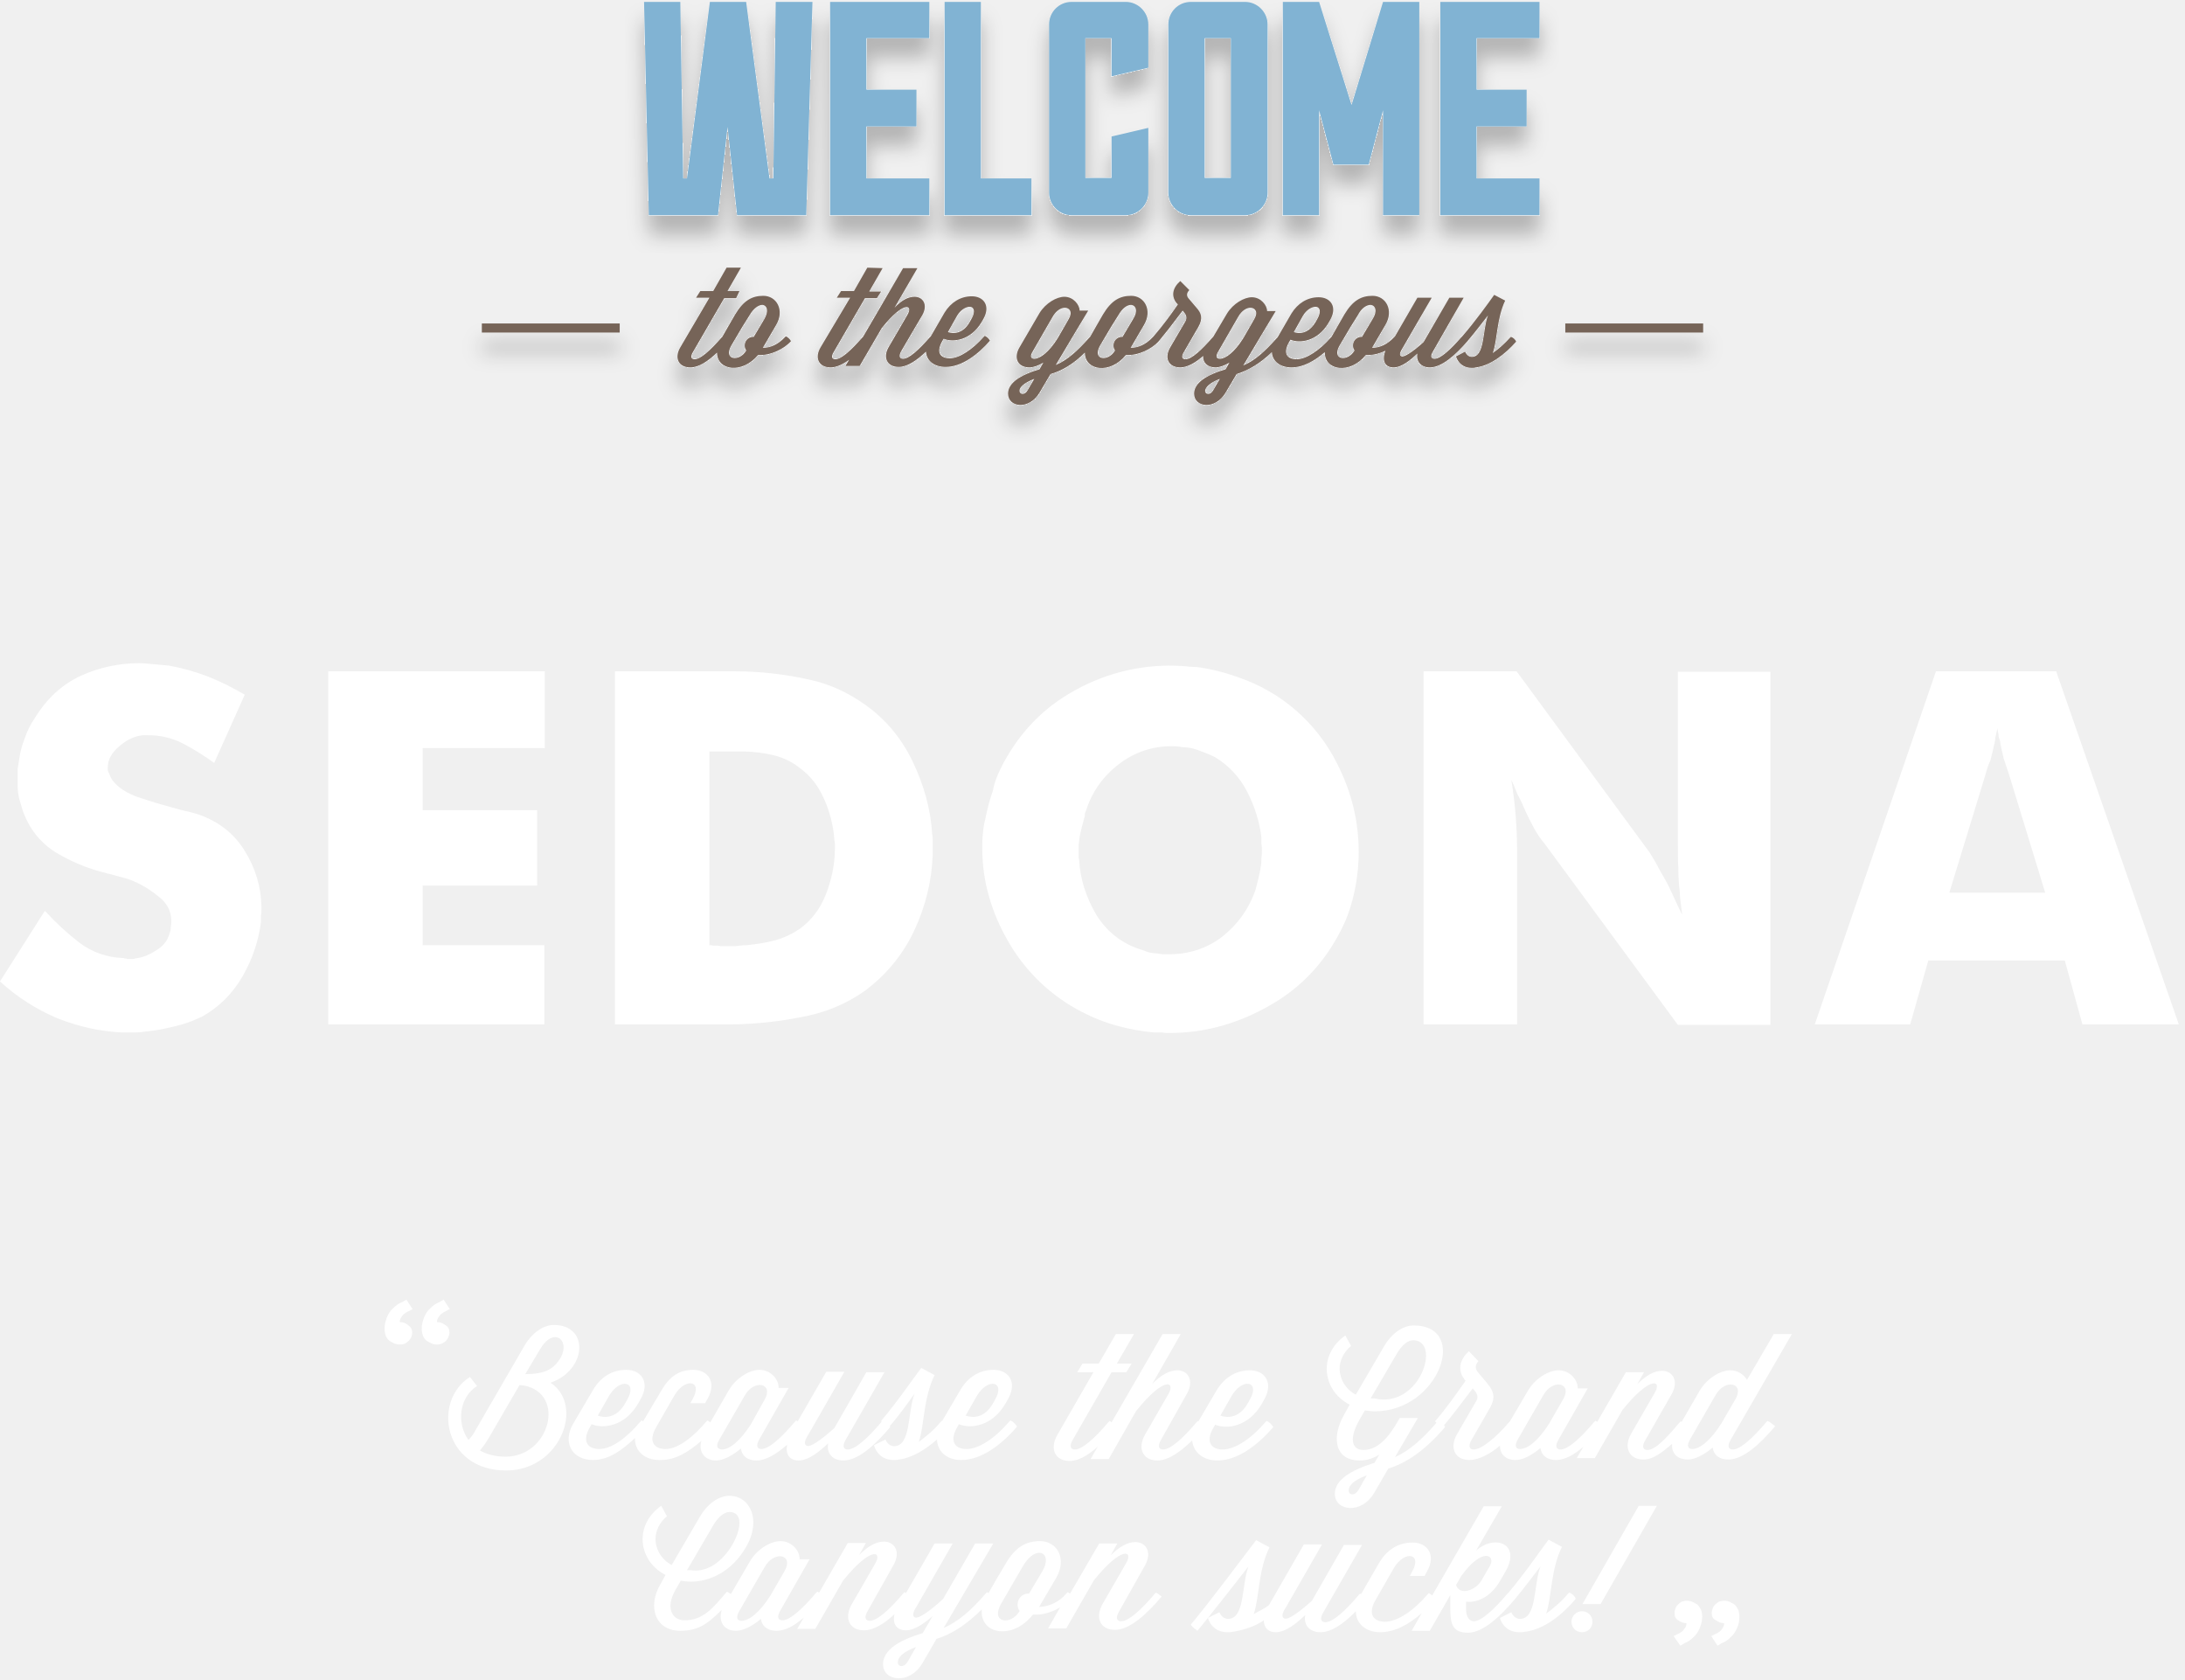
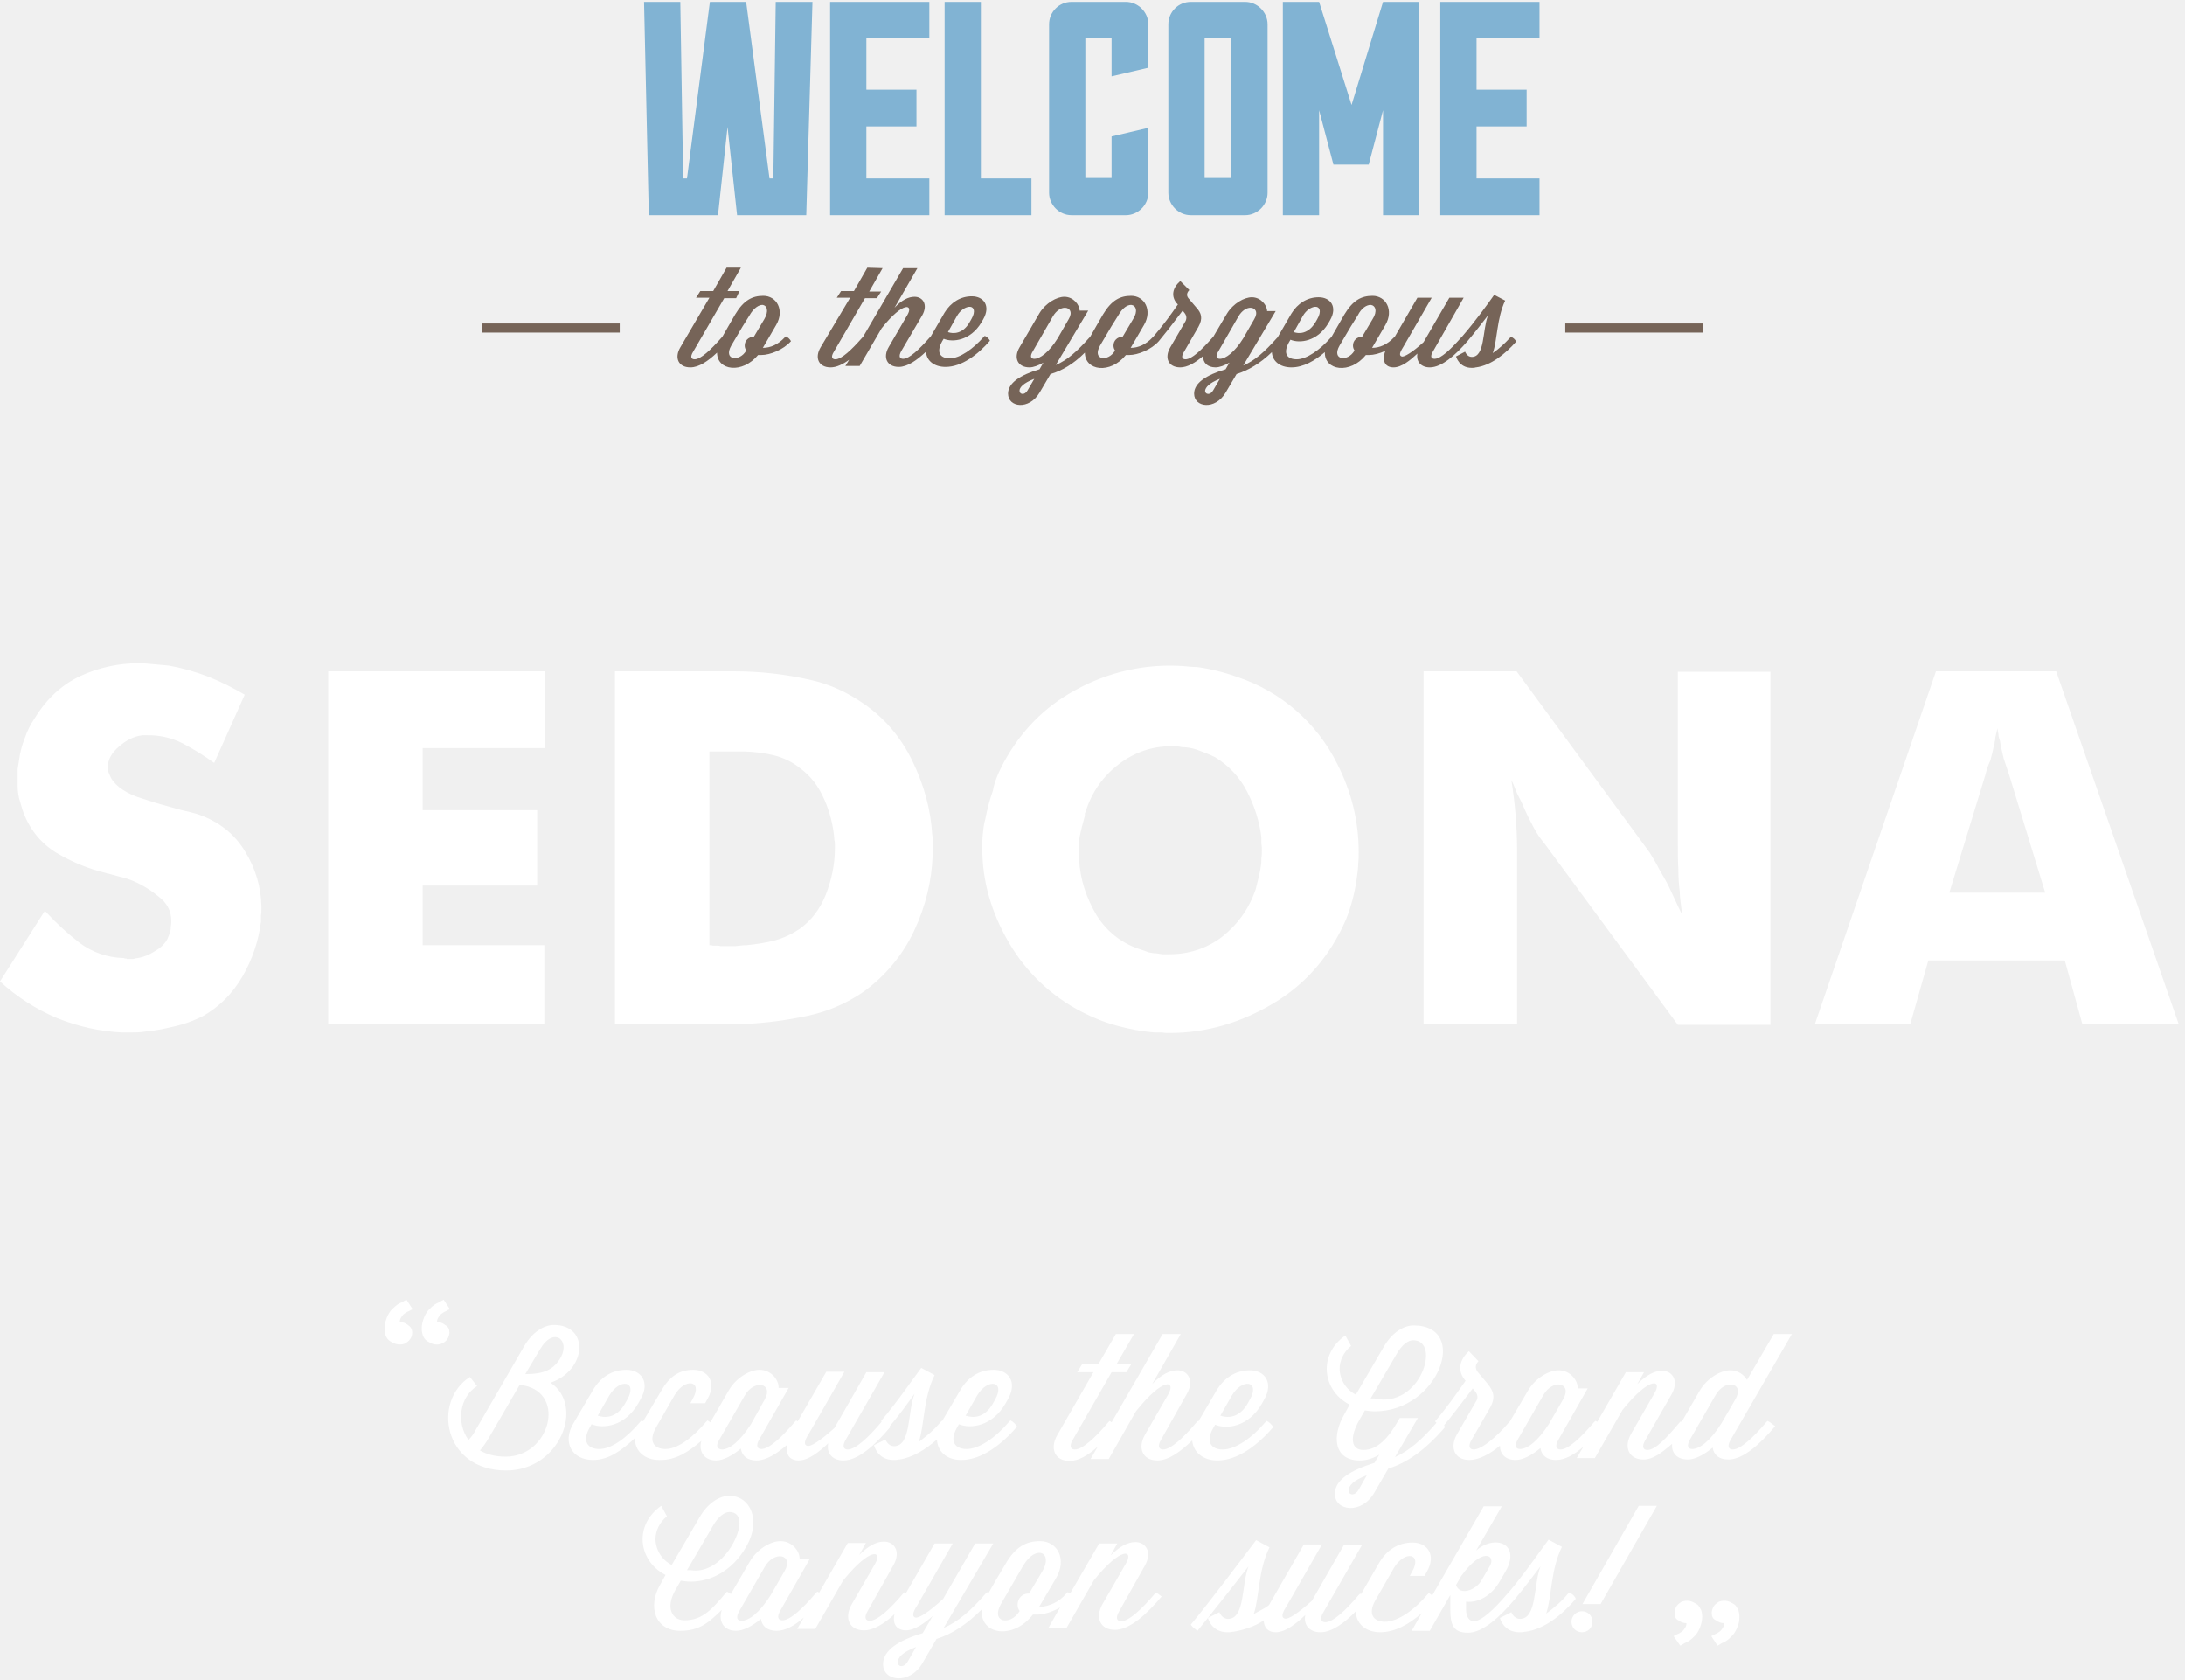
- <svg xmlns="http://www.w3.org/2000/svg" width="458" height="352" fill="none">
-   <g filter="url(#a)">
-     <path d="m152.3 56.1-2.8 4.9h-2.7l-.9 1.4h2.8l-6.1 10.4c-1.3 2.2-.4 4.2 2.1 4.2 1.8 0 3.7-1.3 5.6-3.1 0 3.8 5.3 4.5 8.6.5h.7c1.8 0 4.6-1.1 6.2-2.9-.2-.4-.7-.9-1.1-1l-.2.2c-1.4 1.5-3 2.2-4.6 2.2l2.8-4.8c1.8-3.1.1-6.1-2.7-6.1-2.3 0-4.1.9-5.9 3.9l-1.5 2.6-1.2 2.1-.2.2c-2.2 2.5-4.3 4.5-5.6 4.5-.7 0-1-.5-.3-1.6l6.5-11.2h2.5l.7-1.5h-2.5l2.8-4.9h-3Zm7.5 7.8c1 .1 1.4 1.3.4 3l-2.2 3.7h-.1c-1 0-1.8.8-1.8 1.8 0 .4.1.7.3 1v.1c-1.4 2.4-4.9 2-3.1-1.1l2.3-3.9 1.5-2.4c.9-1.6 2-2.2 2.7-2.2Zm22-7.8L179 61h-2.7l-.9 1.4h2.8L172 72.8c-1.3 2.2-.4 4.2 2.1 4.2 1.2 0 2.5-.6 3.9-1.6l-.8 1.3h3l4.6-7.9c4.6-5.8 6.7-5 5.4-2.8l-3.9 6.7c-1.3 2.2-.4 4.2 2.1 4.2 1.8 0 3.8-1.4 5.7-3.2.1 1.9 1.7 3.2 4.1 3.2 3.4 0 6.8-2.6 9.3-5.5-.2-.4-.7-.9-1.1-1l-.2.2c-2.2 2.5-5 4.5-7.1 4.5-1.9 0-3-1.1-1.6-3.6l.3-.5c1.9.8 5.6.4 7.9-3.4l.4-.7c1.6-2.8.1-4.8-2.4-4.8-2.4 0-4.4 1.3-5.7 3.4l-2.9 5-.2.2c-2.2 2.5-4.3 4.5-5.6 4.5-.7 0-1-.5-.4-1.6l4.4-7.5c1.3-2.3.1-3.9-1.6-3.9-1.3 0-2.7.7-4.2 2.3l4.8-8.3h-3l-8.4 14.4-.2.2c-2.2 2.5-4.3 4.5-5.6 4.5-.7 0-1-.5-.3-1.6l6.5-11.2h2.5l.9-1.4h-2.5l2.8-4.9-3.2-.1Zm21.3 8.2c1-.1 1.5.9.5 2.6l-.4.7c-1.4 2.4-3.4 2.4-4.5 2l1.9-3.4c.7-1.2 1.7-1.8 2.5-1.9Zm44.3-5.4c-1.7 1.5-1.9 3.2-.8 4.6l.3.3c-1.3 1.9-3.1 4.4-5.1 6.7l-.2.2c-1.4 1.5-3 2.2-4.6 2.2l2.8-4.8c1.8-3.1.1-6.1-2.7-6.1-2.3 0-4.1.9-5.9 3.9l-1.5 2.6-1.2 2.1-.2.2c-2.5 2.8-4.6 4.7-7 5.7l6.8-11.4h-1.8c0-1.2-1.3-2.9-3.2-2.9-1.6 0-3.9 1.3-5.2 3.4l-4.2 7.2c-1.3 2.2-.4 4.2 2.1 4.2.8 0 1.9-.4 2.9-1l-.8 1.4c-4.1 1.2-6.6 2.9-6.6 5.1 0 2.9 4.4 3.5 6.6-.2l2.3-3.9c2.4-.7 4.8-2.1 7.2-4.5 0 3.8 5.3 4.6 8.6.5h.7c1.8 0 4.6-1.1 6.2-2.9 1.4-1.7 2.6-3.2 5-6.4l.4.5c.4.5.5 1.1.2 1.7l-3.2 5.5c-1.3 2.2-.4 4.2 2.1 4.2 1.5 0 3.2-1 4.8-2.4-.1 1.4.9 2.4 2.6 2.4.8 0 1.9-.4 2.9-1l-.8 1.4c-4.1 1.2-6.6 2.9-6.6 5.1 0 2.9 4.4 3.5 6.6-.2l2.3-3.9c2.5-.8 4.9-2.2 7.4-4.6.1 1.9 1.7 3.2 4.1 3.2 2.5 0 4.9-1.4 7-3.2-.1 3.9 5.3 4.7 8.6.6h.7c.9 0 2.2-.3 3.4-.9-.8 2.1-.1 3.5 1.7 3.5 1.7 0 3.5-1.5 5-2.9-.3 1.6.7 2.9 2.6 2.9 2.5 0 5.4-2.6 7.9-5.5 1.7-2 3.2-4 4.3-5.4-1.2 3.1-.6 8.7-3.4 8.7-1 0-1.4-1.1-1.4-1.1l-1.9 1s.6 2.4 3.3 2.4c.3 0 .6 0 .8-.1h.1c3.1-.4 6.1-2.8 8.4-5.4-.2-.5-.7-.9-1.1-1l-.2.2c-1.1 1.2-2.3 2.3-3.6 3.2 1-2.8.8-7.2 2.6-11l-2.3-1.2c-1.2 1.7-4 5.6-6.7 8.7l-.2.2c-2.2 2.5-4.3 4.5-5.6 4.5-.7 0-1-.5-.3-1.6l6.4-11.2h-3l-5.4 9.3c-2.3 2.1-4.1 3.2-4.6 3-.8-.3 0-1.4.4-2.1l5.9-10.2h-3l-4.7 8.1-.2.2c-1.4 1.5-3 2.2-4.6 2.2l2.8-4.8c1.8-3.1.1-6.1-2.7-6.1-2.3 0-4.1.9-5.9 3.9l-1.5 2.6-1.2 2.1-.2.2c-2.2 2.5-5 4.5-7.1 4.5-1.9 0-3-1.1-1.6-3.6l.3-.5c1.9.8 5.6.4 7.9-3.4l.4-.7c1.6-2.8.1-4.8-2.4-4.8-2.4 0-4.4 1.3-5.7 3.4l-2.9 5-.2.2c-2.5 2.8-4.6 4.7-7 5.7l6.8-11.4h-1.8c0-1.2-1.3-2.9-3.2-2.9-1.6 0-3.9 1.3-5.2 3.4l-2.9 4.9-.2.2c-2.2 2.5-4.3 4.5-5.6 4.5-.7 0-1-.5-.3-1.6l3-5.2c1-1.8.6-2.9-.4-4l-1.7-2c-.4-.5-.4-1.1.2-1.7l-1.9-1.9Zm-10.3 5c1 .1 1.5 1.3.4 3l-2.2 3.7h-.1c-1 0-1.8.8-1.8 1.8 0 .4.1.7.3 1v.1c-1.4 2.4-4.9 2-3.1-1.1l2.3-3.9 1.5-2.4c.9-1.6 1.9-2.2 2.7-2.2Zm50.2 0c1 .1 1.5 1.3.4 3l-2.2 3.7h-.1c-1 0-1.8.8-1.8 1.8 0 .4.1.7.3 1v.1c-1.4 2.4-4.9 2-3.1-1.1l2.3-3.9 1.5-2.4c.8-1.6 1.9-2.2 2.7-2.2Zm-11.7.4c1-.1 1.5.9.5 2.6l-.4.7c-1.5 2.4-3.4 2.4-4.5 2l1.9-3.4c.7-1.2 1.7-1.8 2.5-1.9Zm-52.4.2c1 0 1.7.9.8 2.4l-2.3 4c-1.8 2.9-3.7 4.3-4.9 4.3-.7 0-1-.5-.3-1.6l4.2-7.3c.7-1.2 1.7-1.8 2.5-1.8Zm38.9 0c1 0 1.7.9.8 2.4l-2.3 4c-1.8 2.9-3.7 4.3-4.9 4.3-.7 0-1-.5-.3-1.6l4.2-7.3c.7-1.2 1.7-1.8 2.5-1.8Zm-45.3 14.9-1.4 2.4c-.6 1.1-1.7.9-1.7.1 0-.7.8-1.6 3.1-2.5Zm38.9 0-1.4 2.4c-.6 1.1-1.7.9-1.7.1.1-.7.8-1.6 3.1-2.5ZM101 67.8h28.9v1.9H101v-1.9Zm227.1 0H357v1.9h-28.9v-1.9Z" fill="#766458" />
-   </g>
-   <g filter="url(#b)">
-     <path d="M322.7 37.4v7.7h-20.8V.4h20.8V8h-13.2v10.8H320v7.7h-10.5v10.9h13.2ZM289.9.4h7.6v44.7h-7.6v-22l-3 11.4h-7.4l-3-11.4v22h-7.6V.4h7.6l6.8 21.6L289.9.4ZM258 8h-5.5v29.3h5.5V8Zm3-7.6c2.5 0 4.7 2.1 4.7 4.7v35.3c0 2.6-2.2 4.7-4.7 4.7h-11.4c-2.6 0-4.7-2.2-4.7-4.7V5.1c0-2.6 2.1-4.7 4.7-4.7H261Zm-28 28.2 7.7-1.8v13.6c0 2.6-2.2 4.7-4.7 4.7h-11.4c-2.6 0-4.7-2.2-4.7-4.7V5.1c0-2.6 2.1-4.7 4.7-4.7H236c2.5 0 4.7 2.1 4.7 4.7v9.1L233 16V8h-5.5v29.3h5.5v-8.7Zm-16.8 8.8v7.7H198V.4h7.6v37h10.6Zm-21.4 0v7.7H174V.4h20.8V8h-13.2v10.8h10.5v7.7h-10.5v10.9h13.2ZM162.6.4h7.7L169 45.1h-14.5l-2-18.5-2 18.5H136L135 .4h7.6l.6 37h.8l4.8-37h7.6l4.9 37h.8l.5-37Z" fill="#81B3D3" />
-   </g>
+ <svg xmlns="http://www.w3.org/2000/svg" width="458" height="352" viewBox="0 0 458 352" fill="none">
+   <path d="m152.3 56.1-2.8 4.9h-2.7l-.9 1.4h2.8l-6.1 10.4c-1.3 2.2-.4 4.2 2.1 4.2 1.8 0 3.7-1.3 5.6-3.1 0 3.8 5.3 4.5 8.6.5h.7c1.8 0 4.6-1.1 6.2-2.9-.2-.4-.7-.9-1.1-1l-.2.2c-1.4 1.5-3 2.2-4.6 2.2l2.8-4.8c1.8-3.1.1-6.1-2.7-6.1-2.3 0-4.1.9-5.9 3.9l-1.5 2.6-1.2 2.1-.2.2c-2.2 2.5-4.3 4.5-5.6 4.5-.7 0-1-.5-.3-1.6l6.5-11.2h2.5l.7-1.5h-2.5l2.8-4.9h-3Zm7.5 7.8c1 .1 1.4 1.3.4 3l-2.2 3.7h-.1c-1 0-1.8.8-1.8 1.8 0 .4.1.7.3 1v.1c-1.4 2.4-4.9 2-3.1-1.1l2.3-3.9 1.5-2.4c.9-1.6 2-2.2 2.7-2.2Zm22-7.8L179 61h-2.7l-.9 1.4h2.8L172 72.8c-1.3 2.2-.4 4.2 2.1 4.2 1.2 0 2.5-.6 3.9-1.6l-.8 1.3h3l4.6-7.9c4.6-5.8 6.7-5 5.4-2.8l-3.9 6.7c-1.3 2.2-.4 4.2 2.1 4.2 1.8 0 3.8-1.4 5.7-3.2.1 1.9 1.7 3.2 4.1 3.2 3.4 0 6.8-2.6 9.3-5.5-.2-.4-.7-.9-1.1-1l-.2.2c-2.2 2.5-5 4.5-7.1 4.5-1.9 0-3-1.1-1.6-3.6l.3-.5c1.9.8 5.6.4 7.9-3.4l.4-.7c1.6-2.8.1-4.8-2.4-4.8-2.4 0-4.4 1.3-5.7 3.4l-2.9 5-.2.2c-2.2 2.5-4.3 4.5-5.6 4.5-.7 0-1-.5-.4-1.6l4.4-7.5c1.3-2.3.1-3.9-1.6-3.9-1.3 0-2.7.7-4.2 2.3l4.8-8.3h-3l-8.4 14.4-.2.2c-2.2 2.5-4.3 4.5-5.6 4.5-.7 0-1-.5-.3-1.6l6.5-11.2h2.5l.9-1.4h-2.5l2.8-4.9-3.2-.1Zm21.3 8.2c1-.1 1.5.9.5 2.6l-.4.7c-1.4 2.4-3.4 2.4-4.5 2l1.9-3.4c.7-1.2 1.7-1.8 2.5-1.9Zm44.3-5.4c-1.7 1.5-1.9 3.2-.8 4.6l.3.3c-1.3 1.9-3.1 4.4-5.1 6.7l-.2.2c-1.4 1.5-3 2.2-4.6 2.2l2.8-4.8c1.8-3.1.1-6.1-2.7-6.1-2.3 0-4.1.9-5.9 3.9l-1.5 2.6-1.2 2.1-.2.2c-2.5 2.8-4.6 4.7-7 5.7l6.8-11.4h-1.8c0-1.2-1.3-2.9-3.2-2.9-1.6 0-3.9 1.3-5.2 3.4l-4.2 7.2c-1.3 2.2-.4 4.2 2.1 4.2.8 0 1.9-.4 2.9-1l-.8 1.4c-4.1 1.2-6.6 2.9-6.6 5.1 0 2.9 4.4 3.5 6.6-.2l2.3-3.9c2.4-.7 4.8-2.1 7.2-4.5 0 3.8 5.3 4.6 8.6.5h.7c1.8 0 4.6-1.1 6.2-2.9 1.4-1.7 2.6-3.2 5-6.4l.4.5c.4.5.5 1.1.2 1.7l-3.2 5.5c-1.3 2.2-.4 4.2 2.1 4.2 1.5 0 3.2-1 4.8-2.4-.1 1.4.9 2.4 2.6 2.4.8 0 1.9-.4 2.9-1l-.8 1.4c-4.1 1.2-6.6 2.9-6.6 5.1 0 2.9 4.4 3.5 6.6-.2l2.3-3.9c2.5-.8 4.9-2.2 7.4-4.6.1 1.9 1.7 3.2 4.1 3.2 2.5 0 4.9-1.4 7-3.2-.1 3.9 5.3 4.7 8.6.6h.7c.9 0 2.2-.3 3.4-.9-.8 2.1-.1 3.5 1.7 3.5 1.7 0 3.5-1.5 5-2.9-.3 1.6.7 2.9 2.6 2.9 2.5 0 5.4-2.6 7.9-5.5 1.7-2 3.2-4 4.3-5.4-1.2 3.1-.6 8.7-3.4 8.7-1 0-1.4-1.1-1.4-1.1l-1.9 1s.6 2.4 3.3 2.4c.3 0 .6 0 .8-.1h.1c3.1-.4 6.1-2.8 8.4-5.4-.2-.5-.7-.9-1.1-1l-.2.2c-1.1 1.2-2.3 2.3-3.6 3.2 1-2.8.8-7.2 2.6-11l-2.3-1.2c-1.2 1.7-4 5.6-6.7 8.7l-.2.2c-2.2 2.5-4.3 4.5-5.6 4.5-.7 0-1-.5-.3-1.6l6.4-11.2h-3l-5.4 9.3c-2.3 2.1-4.1 3.2-4.6 3-.8-.3 0-1.4.4-2.1l5.9-10.2h-3l-4.7 8.1-.2.2c-1.4 1.5-3 2.2-4.6 2.2l2.8-4.8c1.8-3.1.1-6.1-2.7-6.1-2.3 0-4.1.9-5.9 3.9l-1.5 2.6-1.2 2.1-.2.2c-2.2 2.5-5 4.5-7.1 4.5-1.9 0-3-1.1-1.6-3.6l.3-.5c1.9.8 5.6.4 7.9-3.4l.4-.7c1.6-2.8.1-4.8-2.4-4.8-2.4 0-4.4 1.3-5.7 3.4l-2.9 5-.2.2c-2.5 2.8-4.6 4.7-7 5.7l6.8-11.4h-1.8c0-1.2-1.3-2.9-3.2-2.9-1.6 0-3.9 1.3-5.2 3.4l-2.9 4.9-.2.2c-2.2 2.5-4.3 4.5-5.6 4.5-.7 0-1-.5-.3-1.6l3-5.2c1-1.8.6-2.9-.4-4l-1.7-2c-.4-.5-.4-1.1.2-1.7l-1.9-1.9Zm-10.3 5c1 .1 1.5 1.3.4 3l-2.2 3.7h-.1c-1 0-1.8.8-1.8 1.8 0 .4.1.7.3 1v.1c-1.4 2.4-4.9 2-3.1-1.1l2.3-3.9 1.5-2.4c.9-1.6 1.9-2.2 2.7-2.2Zm50.2 0c1 .1 1.5 1.3.4 3l-2.2 3.7h-.1c-1 0-1.8.8-1.8 1.8 0 .4.1.7.3 1v.1c-1.4 2.4-4.9 2-3.1-1.1l2.3-3.9 1.5-2.4c.8-1.6 1.9-2.2 2.7-2.2Zm-11.7.4c1-.1 1.5.9.5 2.6l-.4.7c-1.5 2.4-3.4 2.4-4.5 2l1.9-3.4c.7-1.2 1.7-1.8 2.5-1.9Zm-52.4.2c1 0 1.7.9.8 2.4l-2.3 4c-1.8 2.9-3.7 4.3-4.9 4.3-.7 0-1-.5-.3-1.6l4.2-7.3c.7-1.2 1.7-1.8 2.5-1.8Zm38.9 0c1 0 1.7.9.8 2.4l-2.3 4c-1.8 2.9-3.7 4.3-4.9 4.3-.7 0-1-.5-.3-1.6l4.2-7.3c.7-1.2 1.7-1.8 2.5-1.8Zm-45.3 14.9-1.4 2.4c-.6 1.1-1.7.9-1.7.1 0-.7.8-1.6 3.1-2.5Zm38.9 0-1.4 2.4c-.6 1.1-1.7.9-1.7.1.1-.7.8-1.6 3.1-2.5ZM101 67.8h28.9v1.9H101v-1.9Zm227.1 0H357v1.9h-28.9v-1.9Z" fill="#766458" />
+   <path d="M322.7 37.4v7.7h-20.8V.4h20.8V8h-13.2v10.8H320v7.7h-10.5v10.9h13.2ZM289.9.4h7.6v44.7h-7.6v-22l-3 11.4h-7.4l-3-11.4v22h-7.6V.4h7.6l6.8 21.6L289.9.4ZM258 8h-5.5v29.3h5.5V8Zm3-7.6c2.5 0 4.7 2.1 4.7 4.7v35.3c0 2.6-2.2 4.7-4.7 4.7h-11.4c-2.6 0-4.7-2.2-4.7-4.7V5.1c0-2.6 2.1-4.7 4.7-4.7H261Zm-28 28.2 7.7-1.8v13.6c0 2.6-2.2 4.7-4.7 4.7h-11.4c-2.6 0-4.7-2.2-4.7-4.7V5.1c0-2.6 2.1-4.7 4.7-4.7H236c2.5 0 4.7 2.1 4.7 4.7v9.1L233 16V8h-5.5v29.3h5.5v-8.7Zm-16.8 8.8v7.7H198V.4h7.6v37h10.6Zm-21.4 0v7.7H174V.4h20.8V8h-13.2v10.8h10.5v7.7h-10.5v10.9h13.2ZM162.6.4h7.7L169 45.1h-14.5l-2-18.5-2 18.5H136L135 .4h7.6l.6 37h.8l4.8-37h7.6l4.9 37h.8l.5-37Z" fill="#81B3D3" />
  <path d="m380.4 214.7 25.4-74H431l25.7 74h-20.2l-3.7-13.4h-28.6l-3.8 13.4h-20Zm35.7-52.1-7.5 24.5h20.1l-7.5-24.5-1.2-3.6c-.3-1.3-.6-2.5-.8-3.8-.2-.5-.3-.9-.3-1.3-.1-.5-.2-.9-.2-1.3-.1.4-.2.8-.3 1.3-.1.4-.2.8-.2 1.3-.1.2-.1.3-.1.5 0 .1 0 .2-.1.3-.2 1.1-.5 2.3-.8 3.4-.5 1-.8 2.1-1.1 3.2Zm-117.7 52.1v-74h19.5l27.9 38c.7 1.1 1.4 2.3 2 3.5.7 1.2 1.4 2.4 2 3.6l1.4 3c.5 1 .9 2 1.4 2.9l-.3-2.4c-.1-.8-.2-1.6-.2-2.4-.2-1.6-.3-3.2-.3-4.8-.1-1.7-.1-3.3-.1-5v-36.3h19.4v74h-19.4l-28.1-38.2c-.8-.9-1.5-2-2.2-3.3-.7-1.3-1.4-2.7-2-4.1-.4-1-.9-1.9-1.4-2.9-.4-.9-.7-1.9-1.2-2.8a93.41 93.41 0 0 1 1.2 14.7v36.5h-19.6Zm-88-54.9c3.6-6.6 8.5-11.6 14.9-15.1a40.8 40.8 0 0 1 22.7-5.1c1 .1 2 .2 2.9.2 2.9.4 5.7 1.1 8.5 2.1a36.1 36.1 0 0 1 20.9 18.2c3 5.9 4.5 12 4.5 18.5 0 .8 0 1.6-.1 2.4 0 .8-.1 1.5-.2 2.3-.2 1.7-.5 3.3-.9 4.9-.4 1.6-.9 3.1-1.5 4.6-3.3 7.5-8.3 13.4-15.2 17.5-6.9 4.1-14.1 6.2-21.7 6.2-.5 0-1.1 0-1.6-.1h-1.5c-2.7-.2-5.3-.7-7.9-1.4-2.6-.7-5.1-1.7-7.4-2.9a37.5 37.5 0 0 1-15.3-14.5c-3.7-6.3-5.6-12.9-5.6-19.7 0-1 0-2 .1-3s.2-2.1.5-3.1c.4-2 .9-4.1 1.6-6 .4-2.2 1.3-4.1 2.3-6Zm52.8 26.6.6-2.4c.2-.9.4-1.7.5-2.6.1-.5.1-1.1.1-1.6.1-.5.1-1 .1-1.5s0-.9-.1-1.4v-1.4c-.4-3.3-1.4-6.5-3-9.6-1.6-3.1-3.9-5.5-6.7-7.2-.8-.4-1.5-.7-2.3-1-.8-.3-1.5-.6-2.3-.8-.8-.2-1.5-.3-2.3-.3-.8-.2-1.5-.2-2.3-.2-3.9 0-7.6 1.2-10.9 3.7-3.3 2.5-5.7 5.8-7 9.9l-.2.5v.5l-.6 2.2c-.2.7-.3 1.4-.5 2.2l-.2 1.6v2.4c0 .2 0 .5.1.8.2 4.1 1.5 8 3.7 11.7 2.3 3.6 5.5 6 9.5 7.2l1.4.5c.5.1 1 .2 1.5.2l1.4.2h1.4c4.1 0 7.8-1.2 11-3.6 3.3-2.6 5.7-5.9 7.1-10Zm-82.1 21.4a32.6 32.6 0 0 1-11.8 5.1c-4.2.9-8.6 1.5-12.9 1.7-1.2.1-2.5.1-3.7.1h-23.8v-74H154a71.43 71.43 0 0 1 15.9 1.8c4.1.9 7.9 2.7 11.3 5.1 4.3 3 7.7 7 10.1 12 2.4 5 3.8 10.1 4.1 15.3.1.5.1.9.1 1.4v2.9c-.2 5.5-1.5 10.8-3.9 15.9s-6 9.4-10.5 12.7Zm-32.4-9.7c.2 0 .5 0 .7.1h.8c.3 0 .6 0 .8.1h3.1c.9-.1 1.7-.2 2.4-.2 2-.2 4-.5 5.9-1 1.9-.5 3.7-1.4 5.2-2.4 2.5-1.8 4.3-4.2 5.5-7.2 1.2-3.1 1.9-6.3 1.9-9.6v-.9c0-.3 0-.6-.1-.9-.2-2.9-.9-5.8-2.1-8.5-1.2-2.8-2.9-5-5.1-6.6-1.6-1.3-3.5-2.2-5.5-2.7s-4-.7-6-.8h-7.5v40.6Zm-79.9 16.6v-74h45.4v16.1H88.6v13h24v15.8h-24v12.5h25.5v16.6H68.8ZM9.4 190.9c.1.1.1.2.1.2.1 0 .2 0 .2.1 2.1 2.3 4.5 4.5 7.1 6.5 2.6 1.9 5.7 3 9.1 3.1.1 0 .2 0 .2.1h.3c.1 0 .2 0 .2.1h1.3c.4-.1.7-.2 1-.2 1.2-.2 2.4-.7 3.5-1.4 1.2-.7 2.1-1.5 2.7-2.6l.2-.5.2-.5c.2-.5.3-1 .3-1.5.1-.5.1-.9.1-1.3 0-2.1-.9-3.8-2.8-5.2-1.7-1.4-3.7-2.6-5.8-3.4-.8-.3-1.6-.5-2.4-.7l-2.2-.6h-.2c-.1-.1-.2-.1-.2-.1-3.8-.9-7.4-2.4-10.7-4.4-3.3-2.1-5.6-5.1-6.9-8.9-.2-.8-.5-1.6-.7-2.4-.2-.9-.3-1.8-.3-2.7v-3.4c.1-.6.2-1.2.3-1.9.2-1.6.6-3.1 1.2-4.6.5-1.5 1.2-2.9 2.1-4.2 2.5-4.1 5.7-7 9.5-8.8 3.9-1.8 8.1-2.7 12.3-2.7 1 0 2 .1 3 .2l3.3.3c2.8.5 5.6 1.3 8.2 2.3 2.8 1.1 5.3 2.4 7.7 3.8l-6.4 14.3a55.9 55.9 0 0 0-6.6-4.1 15.9 15.9 0 0 0-7.5-1.7h-.9c-1.8.2-3.4 1-5 2.4-1.5 1.3-2.3 2.7-2.3 4.3v.7c.1.2.2.5.3.7.2.5.4 1 .8 1.5s.8.9 1.3 1.3c.9.7 2.1 1.4 3.7 2 1.6.5 3.3 1.1 5.1 1.6 1.5.4 2.9.8 4.3 1.2 1.4.3 2.6.6 3.5.9 4.3 1.5 7.6 4.1 9.8 7.8 2.2 3.6 3.3 7.4 3.4 11.4v.6c0 .5 0 .9-.1 1.4v1.3c-.5 4-1.8 7.9-3.9 11.5-2.1 3.6-4.9 6.4-8.5 8.4-1.3.6-2.7 1.2-4.1 1.6-1.4.4-2.8.7-4.2 1-1.1.2-2.3.4-3.5.5-1.1.2-2.2.2-3.4.2h-1.4c-4.6-.2-9.2-1.2-13.7-3-4.5-1.9-8.5-4.5-12-7.7l9.4-14.8ZM351 338c0-.3.1-.6.2-.9.1-.3.3-.6.5-.8.2-.2.5-.4.8-.6.3-.1.7-.2 1.1-.2.5 0 .9.1 1.3.3.4.2.8.4 1.1.7.2.3.4.6.6 1 .1.4.2.8.2 1.3 0 .9-.2 1.6-.5 2.4-.3.7-.7 1.4-1.3 1.9-.3.3-.5.5-.8.7-.3.2-.6.4-.9.5-.3.1-.5.3-.7.4-.1.1-.2.1-.4.2l-1.4-2c.2-.1.5-.2.8-.4.3-.1.6-.3.9-.5.3-.2.5-.5.7-.8.2-.3.3-.6.3-1-.6 0-1.2-.2-1.7-.6-.6-.3-.8-.8-.8-1.6Zm7.8 0c0-.3.1-.6.2-.9.1-.3.3-.6.5-.8.2-.2.5-.4.8-.6.3-.1.7-.2 1.1-.2.5 0 .9.1 1.3.3.4.2.8.4 1.1.7.2.3.4.6.6 1 .1.4.2.8.2 1.3 0 .8-.1 1.6-.5 2.4-.3.7-.7 1.4-1.3 1.9-.3.3-.5.5-.8.7-.3.2-.6.4-.9.5-.3.1-.5.3-.7.4-.1.1-.2.1-.4.2l-1.3-2c.2-.1.5-.2.8-.4.3-.1.6-.3.9-.5.3-.2.5-.5.7-.8.2-.3.3-.6.3-1-.6 0-1.2-.2-1.7-.6-.7-.3-.9-.8-.9-1.6ZM94.2 279.3c0 .3-.1.6-.2.9-.1.3-.3.6-.5.8a2.73 2.73 0 0 1-3.2.5c-.4-.2-.8-.4-1.1-.7-.3-.3-.5-.7-.6-1-.1-.4-.2-.8-.2-1.3 0-.9.2-1.6.5-2.4.3-.7.7-1.4 1.3-1.9a5 5 0 0 1 1.7-1.2c.3-.1.5-.3.7-.4.2-.1.3-.1.4-.2l1.3 2c-.3.1-.6.2-.8.4-.3.1-.6.3-.9.5-.3.2-.5.5-.7.8-.2.3-.3.6-.3 1 .7 0 1.2.2 1.7.6.7.4.9.9.9 1.6Zm-7.8 0c0 .6-.2 1.2-.7 1.7-.2.2-.5.4-.8.6a3.08 3.08 0 0 1-2.4-.1c-.4-.2-.8-.4-1.1-.7-.3-.3-.5-.7-.6-1-.1-.4-.2-.8-.2-1.3 0-.9.2-1.6.5-2.4.3-.7.7-1.4 1.3-1.9.2-.2.5-.5.8-.7.3-.2.6-.4.9-.5.3-.1.5-.3.7-.4.2-.1.3-.1.4-.2l1.3 2c-.2.1-.5.2-.8.4-.3.1-.6.3-.9.5-.3.2-.5.5-.7.8-.2.3-.3.6-.3 1 .7 0 1.2.2 1.7.6.6.4.9.9.9 1.6Zm245.3 56.9h3.8l11.8-20.6h-3.8l-11.8 20.6Zm-.1 1.5c-1.2 0-2.2 1-2.2 2.2 0 1.2.9 2.2 2.2 2.2 1.2 0 2.2-.9 2.2-2.2 0-1.3-1-2.2-2.2-2.2Zm-26.4-5.5 1.1-1.9c4.4-6.1 7.3-4.4 6-2.1l-1.8 3.1c-1.1 1.9-4.5 3.3-5.3.9Zm25.1 2.9c-.2-.6-.9-1.2-1.4-1.3l-.3.3c-1.3 1.6-2.9 2.9-4.5 4.1 1.2-3.6.9-9.1 3.3-14l-2.8-1.5c-1.6 2.1-5 7.1-8.4 11.1l-.3.3c-2.7 3.2-5.4 5.7-7 5.7-.8 0-1.6-.8-1.6-2.5v-1.6c2.7.3 5.5-1.4 7.2-4.5l1-1.7c3.5-6-2.2-8-6.1-4.5l5.4-9.3H311l-10.8 18.7c-.2-.2-.4-.3-.7-.5l-.3.3c-2.7 3.2-6.2 5.7-8.9 5.7-2.3 0-3.7-1.5-2-4.5l3.9-6.8c2.2-3.7 6-3.1 3.8.8l-.5.9h3.1l.5-.9c2-3.5.1-6.1-3-6.1s-5.5 1.6-7.1 4.4l-3.7 6.4c-.1 0-.2-.1-.2-.1l-.3.3c-2.7 3.2-5.4 5.7-7 5.7-.8 0-1.3-.6-.4-2.1l8.1-14.1h-3.8l-6.7 11.7c-2.9 2.6-5.1 4.1-5.8 3.7-.9-.4 0-1.8.5-2.6l7.4-12.9h-3.8l-7.3 12.7c-.8.7-2.4 1.4-3.2 1.9 1.2-3.6.9-9.1 3.3-14l-2.8-1.5c-1.6 2.1-10.3 13.7-13.7 17.7.3.5.9.9 1.4 1.3 2.1-2.5 9.3-11.7 10.7-13.5-1.5 3.9-.7 11-4.3 11-1.3 0-1.8-1.4-1.8-1.4l-2.4 1.2s.7 3 4.1 3c.4 0 .7 0 1.1-.1h.1c1.9-.3 4.6-1.1 6.4-2.4 0 1.5.9 2.5 2.5 2.5 2.1 0 4.4-1.9 6.2-3.6-.4 2 .8 3.6 3.2 3.6 2.3 0 5-1.9 7.4-4.4 0 2.5 2 4.4 5.1 4.4 3.1 0 6.1-1.7 8.7-4l-2.1 3.7h3.8l4.3-7.5v3c0 3.2.6 4.9 3.7 4.9s6.7-3.3 9.8-7c2.1-2.5 4-5.1 5.4-6.9-1.5 3.9-.7 11-4.3 11-1.3 0-1.8-1.4-1.8-1.4l-2.4 1.2s.7 3 4.1 3c.4 0 .7 0 1.1-.1h.1c4-.5 7.8-3.6 10.6-6.9ZM215.7 334h-.2c-1.2 0-2.2 1-2.2 2.3 0 .5.1.9.4 1.3v.1c-1.8 3-6.1 2.5-3.9-1.5l2.9-5 1.8-3.1c2.7-4.5 6.3-2.7 4 1.2l-2.8 4.7Zm-25.4 14.2c-.8 1.4-2.1 1.2-2.1.2s.9-2.1 3.8-3.2l-1.7 3Zm-28.8-13.8c-2.3 3.6-4.5 5.3-6.1 5.3-.8 0-1.3-.6-.4-2.1l5.3-9.2c2-3.5 6.1-2.6 4.2.8l-3 5.2Zm-12-14.7c1.1-1.9 2.4-2.8 3.4-2.8 1.4 0 2.1.9 2.1 2.3 0 3.5-4.4 10.8-10.2 9.9h-.8l5.5-9.4Zm92.8 14.1-.3.3c-2.7 3.2-5.4 5.7-7 5.7-.8 0-1.3-.6-.4-2.1l5.4-9.6c1.6-2.9.1-4.9-2-4.9-1.6 0-3.3.9-5.2 2.8l1.4-2.5h-3.8l-6.1 10.5c-.2-.1-.3-.2-.5-.3l-.3.3a7.79 7.79 0 0 1-5.7 2.8l3.6-6.1c2.3-4 .2-7.7-3.4-7.7-2.9 0-5.2 1.2-7.3 4.9l-1.9 3.2-1.6 2.8c-.1-.1-.2-.1-.3-.2l-.3.3c-3.1 3.6-5.8 5.9-8.8 7.2l10.4-17.7h-3.8l-6.7 11.6c-2.9 2.7-5.2 4.2-5.9 3.9-.9-.4 0-1.8.5-2.6l7.4-12.9h-3.8l-6 10.4c-.1-.1-.2-.1-.3-.2l-.3.3c-2.7 3.2-5.4 5.7-7 5.7-.8 0-1.3-.6-.4-2.1l5.4-9.6c1.6-2.9.1-4.9-2-4.9-1.6 0-3.3.9-5.2 2.8l1.4-2.5h-3.8l-6 10.4c-.1-.1-.2-.1-.4-.2l-.3.3c-2.7 3.2-5.4 5.7-7 5.7-.8 0-1.3-.6-.4-2.1l6.1-10.7h-2.1c.1-1.6-1.5-3.8-4-3.8-2 0-4.9 1.6-6.5 4.4l-3.9 6.7c-.3-.2-.6-.4-.8-.5l-.3.3c-2.7 3.2-4.8 5.7-8.6 5.7-2.6 0-4.1-2.6-1.9-6.4l1.1-1.9c.7.1 1.4.2 2.1.2 4 0 8.6-2.1 11.6-7.3 1.1-1.9 1.5-3.6 1.5-5.1 0-3.4-2.2-5.6-5-5.6-2.1 0-4.5 1.5-6.2 4.4l-5.9 10.1a6.22 6.22 0 0 1-3.4-5.4c0-1.7.8-3.5 2.4-4.8l-1.2-2.2c-2.7 1.9-3.9 4.5-3.9 7 0 3 1.7 5.9 4.8 7.5l-1.1 2c-2.7 4.6-1.1 9.7 4.2 9.7 4.2 0 6.1-1.9 8.7-4.4-.8 2.4.4 4.4 3 4.4 1.5 0 3.4-1 5.2-2.5.2 1.5 1.3 2.5 3.3 2.5 1.8 0 3.8-1.1 5.7-2.8l-1.4 2.4h3.8l5.8-10.1c5.8-7.2 8.4-6.3 6.7-3.5l-4.9 8.5c-1.6 2.8-.5 5.4 2.6 5.4 2 0 4.3-1.4 6.4-3.4-.5 2.1.5 3.4 2.4 3.4 1.8 0 3.9-1.5 5.6-3l-2.1 3.6c-5.1 1.5-8.3 3.6-8.3 6.5 0 3.6 5.6 4.4 8.3-.3l2.9-5c3.2-1 6.3-3 9.5-6.2-.5 5.3 6.5 6.5 10.7 1.1h.8c1.4 0 3.2-.5 4.9-1.5l-2.5 4.4h3.8l5.8-10.1c5.8-7.2 8.4-6.3 6.7-3.5l-4.9 8.5c-1.6 2.8-.5 5.4 2.6 5.4s6.7-3.3 9.8-7c-.1 0-.7-.6-1.2-.8Zm118.6-35.6c-2.3 3.7-4.6 5.5-6.2 5.5-.8 0-1.3-.6-.4-2.1l5.3-9.2c2-3.5 6.1-2.6 4.2.8l-2.9 5Zm-36.2.2c-2.3 3.6-4.5 5.3-6.1 5.3-.8 0-1.3-.6-.4-2.1l5.3-9.2c2-3.5 6.1-2.6 4.2.8l-3 5.2Zm-39.9 13.8c-.8 1.4-2.1 1.2-2.1.2s.9-2.1 3.8-3.2l-1.7 3Zm8-28.5c1.1-1.9 2.4-2.8 3.4-2.8 6 0 1.5 14.4-8.1 12.2h-.8l5.5-9.4Zm77.7 14.1-.3.3c-2.7 3.2-5.4 5.7-7 5.7-.8 0-1.3-.6-.4-2.1l12.8-22.1h-3.8l-5.6 9.6c-.7-1.1-1.9-2-3.5-2-2 0-4.9 1.6-6.5 4.4l-3.7 6.4c-.1 0-.2-.1-.2-.1l-.3.3c-2.7 3.2-5 5.7-6.7 5.7-.8 0-1.3-.6-.4-2.1l5.5-9.6c1.6-2.9.1-4.9-2-4.9-1.6 0-3.3.9-5.2 2.8l1.4-2.5h-3.8l-6 10.4c-.1-.1-.2-.1-.4-.2l-.3.3c-2.7 3.2-5.4 5.7-7 5.7-.8 0-1.3-.6-.4-2.1l6.1-10.7h-2.1c.1-1.6-1.5-3.8-4-3.8-2 0-4.9 1.6-6.5 4.4l-3.7 6.3-.2.2c-2.7 3.2-5.8 5.7-7.4 5.7-.8 0-1.3-.6-.4-2.1l3.8-6.6c1.3-2.3.7-3.6-.5-5.1l-2.1-2.5c-.5-.7-.5-1.5.2-2.2l-2-2.1c-2.1 1.9-2.3 4.1-1 5.8l.3.4c-1.7 2.4-3.9 5.6-6.4 8.5l.3.3c-3.1 3.6-5.8 5.9-8.7 7.2l4.8-8.2h-3.8l-.4.7c-2 3.5-4.3 6-7.2 6-2.6 0-3-2.6-.8-6.4l1.1-1.9c.7.1 1.4.2 2.1.2 13.4 0 19.9-18 8.1-18-2.1 0-4.5 1.5-6.2 4.4l-5.9 10.1a6.22 6.22 0 0 1-3.4-5.4c0-1.7.8-3.5 2.4-4.8l-1.2-2.2c-2.7 1.9-3.9 4.5-3.9 7 0 3 1.7 5.9 4.8 7.5l-1.1 2c-2.7 4.6-2.2 9.7 3.2 9.7 1.6 0 2.9-.5 4.1-1.2l-1 1.7c-5.1 1.6-8.3 3.6-8.3 6.5 0 3.6 5.6 4.4 8.3-.3l2.9-5c3.9-1.2 7.8-3.9 11.9-8.7-.1-.1-.1-.2-.2-.4 1.7-2 3.1-3.9 6-7.7l.5.6c.5.6.7 1.4.2 2.1l-4 6.9c-1.6 2.8-.5 5.4 2.6 5.4 1.9 0 4.3-1.2 6.4-3 0 1.7 1.1 3 3.3 3 1.5 0 3.4-1 5.2-2.5.2 1.5 1.3 2.5 3.3 2.5 1.8 0 3.8-1.1 5.7-2.8l-1.4 2.4h3.8l5.8-10.1c5.8-7.2 8.4-6.3 6.7-3.5l-4.9 8.5c-1.6 2.8-.5 5.4 2.6 5.4 2 0 3.8-1.4 6-3.3-.2 1.9 1 3.3 3.3 3.3 1.5 0 3.4-1 5.2-2.5.2 1.5 1.3 2.5 3.3 2.5 3.1 0 6.7-3.3 9.8-7-.5-.3-1.1-.9-1.6-1.1Zm-112.3-5.3c2.2-3.7 6-3.1 3.8.8l-.5.9c-1.8 3.1-4.3 3-5.7 2.5l2.4-4.2Zm-3 13.6c4.3 0 8.5-3.3 11.7-7-.3-.5-.9-1.1-1.4-1.3l-.3.3c-2.7 3.2-6.2 5.7-8.9 5.7-2.3 0-3.7-1.5-2-4.5l.4-.7c2.4 1 7 .5 9.8-4.4l.5-.9c2-3.5.1-6.1-3-6.1-3 0-5.5 1.6-7.1 4.4l-3.7 6.3s-.1 0-.1-.1l-.3.3c-2.7 3.2-5.4 5.7-7 5.7-.8 0-1.3-.6-.4-2.1l5.4-9.6c1.6-2.9.1-4.9-2-4.9-1.6 0-3.4.9-5.3 2.9l6-10.5h-3.8L233 298.1c-.1-.1-.3-.2-.4-.3l-.3.3c-2.7 3.2-5.4 5.7-7 5.7-.8 0-1.3-.6-.4-2.1l8.1-14.1h3.1l1.1-1.8h-3.1l3.6-6.2h-3.8l-3.6 6.2h-3.4l-1.1 1.8h3.4l-7.6 13.2c-1.6 2.8-.5 5.4 2.6 5.4 1.9 0 3.9-1.2 5.9-3l-1.5 2.6h3.8l5.7-10c5.8-7.3 8.4-6.4 6.8-3.6l-4.9 8.5c-1.6 2.8-.5 5.4 2.6 5.4 2.3 0 4.8-1.8 7.3-4.2.2 2.4 2.2 4.2 5.3 4.2Zm-127.5-13.6c2.2-3.7 6-3.1 3.8.8l-.5.9c-1.8 3.1-4.3 3-5.7 2.5l2.4-4.2Zm23.1 9.2 5.3-9.2c2-3.5 6.1-2.6 4.2.8l-2.9 5.2c-2.3 3.6-4.5 5.3-6.1 5.3-.9-.1-1.4-.6-.5-2.1Zm54-9.2c2.2-3.7 6-3.1 3.8.8l-.5.9c-1.8 3.1-4.2 3-5.7 2.5l2.4-4.2ZM147 302c-.6 2.2.6 4.1 3.1 4.1 1.5 0 3.4-1 5.2-2.5.2 1.5 1.3 2.5 3.3 2.5 2 0 4.2-1.4 6.4-3.3-.4 2 .5 3.3 2.4 3.3 2.1 0 4.4-1.9 6.2-3.6-.4 2 .8 3.6 3.2 3.6 3.1 0 6.7-3.3 9.8-7 0 0-.1-.1-.1-.2 2.1-2.4 3.9-5 5.2-6.8-1.5 3.9-.7 11-4.3 11-1.3 0-1.8-1.4-1.8-1.4l-2.4 1.2s.7 3.1 4.1 3.1c.4 0 .7 0 1.1-.1h.1c2.8-.4 5.5-2.1 7.9-4.2.1 2.5 2 4.3 5.1 4.3 4.3 0 8.5-3.3 11.7-7-.3-.5-.9-1.1-1.4-1.3l-.3.3c-2.7 3.2-6.2 5.7-8.9 5.7-2.3 0-3.7-1.5-2-4.5l.4-.7c2.4 1 7 .5 9.8-4.4l.5-.9c2-3.5.1-6.1-3-6.1s-5.5 1.6-7.1 4.4l-3.7 6.3h-.1l-.3.3c-1.3 1.6-2.9 2.9-4.5 4.1 1.2-3.6.9-9.1 3.3-14l-2.8-1.5c-1.6 2.1-5 7.1-8.4 11.1l.1.1-.1.2c-2.7 3.2-5.4 5.7-7 5.7-.8 0-1.3-.6-.4-2.1l8.1-14.1h-3.8l-6.7 11.7c-2.9 2.6-5.1 4.1-5.8 3.7-.9-.4 0-1.8.5-2.6l7.4-12.9h-3.8l-6 10.4c-.1-.1-.2-.1-.3-.2l-.3.3c-2.7 3.2-5.4 5.7-7 5.7-.8 0-1.3-.6-.4-2.1l6.1-10.7h-2.1c.1-1.6-1.5-3.8-4-3.8-2 0-4.9 1.6-6.5 4.4l-3.8 6.6c-.2-.1-.4-.3-.6-.4l-.3.3c-2.7 3.2-5.9 5.7-8.5 5.7-2.3 0-3.7-1.5-2-4.5l3.9-6.8c2.2-3.7 6-3.1 3.8.8l-.5.9h3.1l.5-.9c2-3.5.1-6.1-3-6.1s-5.1 1.6-6.7 4.4l-3.8 6.4c-.1-.1-.2-.1-.3-.2l-.3.3c-2.7 3.2-5.9 5.7-8.6 5.7-2.3 0-3.7-1.5-2-4.5l.4-.7c2.4 1 7 .5 9.8-4.4l.5-.9c2-3.5.1-6.1-3-6.1s-5.5 1.6-7.1 4.4l-4 6.8c-2.4 4-.3 7.7 4.1 7.7 3.3 0 6-2 8.8-4.6-.1 2.6 1.9 4.6 5.1 4.6 3.4.1 6.1-1.7 8.8-4Zm-36.9-14 3.1-5.2c2.8-4.8 6.3-2 4.4 1.6-1.5 2.7-3.6 3.6-7.5 3.6Zm-4.1 17.3c-2.3 0-4-.5-5.4-1.3.7-.8 1.3-1.7 1.9-2.7l6.4-11 1 .1c8.8 1.8 5.3 14.9-3.9 14.9Zm9.4-15.5c7.6-2.6 8.2-12.1.7-12.1-2.1 0-4.5 1.5-6.2 4.4l-10.2 17.6a8 8 0 0 1-1.5 2.1c-2.6-3.6-1.9-9 1.8-11.3l-1.5-1.9c-7.9 5-5.6 19.6 7.6 19.6 11.3 0 16.5-13.6 9.3-18.4Z" fill="#fff" />
-   <defs>
-     <filter id="a" x="97" y="56.1" width="264" height="36.78" filterUnits="userSpaceOnUse" color-interpolation-filters="sRGB">
-       <feFlood flood-opacity="0" result="BackgroundImageFix" />
-       <feColorMatrix in="SourceAlpha" values="0 0 0 0 0 0 0 0 0 0 0 0 0 0 0 0 0 0 127 0" result="hardAlpha" />
-       <feOffset dy="4" />
-       <feGaussianBlur stdDeviation="2" />
-       <feComposite in2="hardAlpha" operator="out" />
-       <feColorMatrix values="0 0 0 0 0 0 0 0 0 0 0 0 0 0 0 0 0 0 0.25 0" />
-       <feBlend in2="BackgroundImageFix" result="effect1_dropShadow_33515_805" />
-       <feBlend in="SourceGraphic" in2="effect1_dropShadow_33515_805" result="shape" />
-     </filter>
-     <filter id="b" x="131" y=".4" width="195.7" height="52.7" filterUnits="userSpaceOnUse" color-interpolation-filters="sRGB">
-       <feFlood flood-opacity="0" result="BackgroundImageFix" />
-       <feColorMatrix in="SourceAlpha" values="0 0 0 0 0 0 0 0 0 0 0 0 0 0 0 0 0 0 127 0" result="hardAlpha" />
-       <feOffset dy="4" />
-       <feGaussianBlur stdDeviation="2" />
-       <feComposite in2="hardAlpha" operator="out" />
-       <feColorMatrix values="0 0 0 0 0 0 0 0 0 0 0 0 0 0 0 0 0 0 0.25 0" />
-       <feBlend in2="BackgroundImageFix" result="effect1_dropShadow_33515_805" />
-       <feBlend in="SourceGraphic" in2="effect1_dropShadow_33515_805" result="shape" />
-     </filter>
-   </defs>
</svg>
